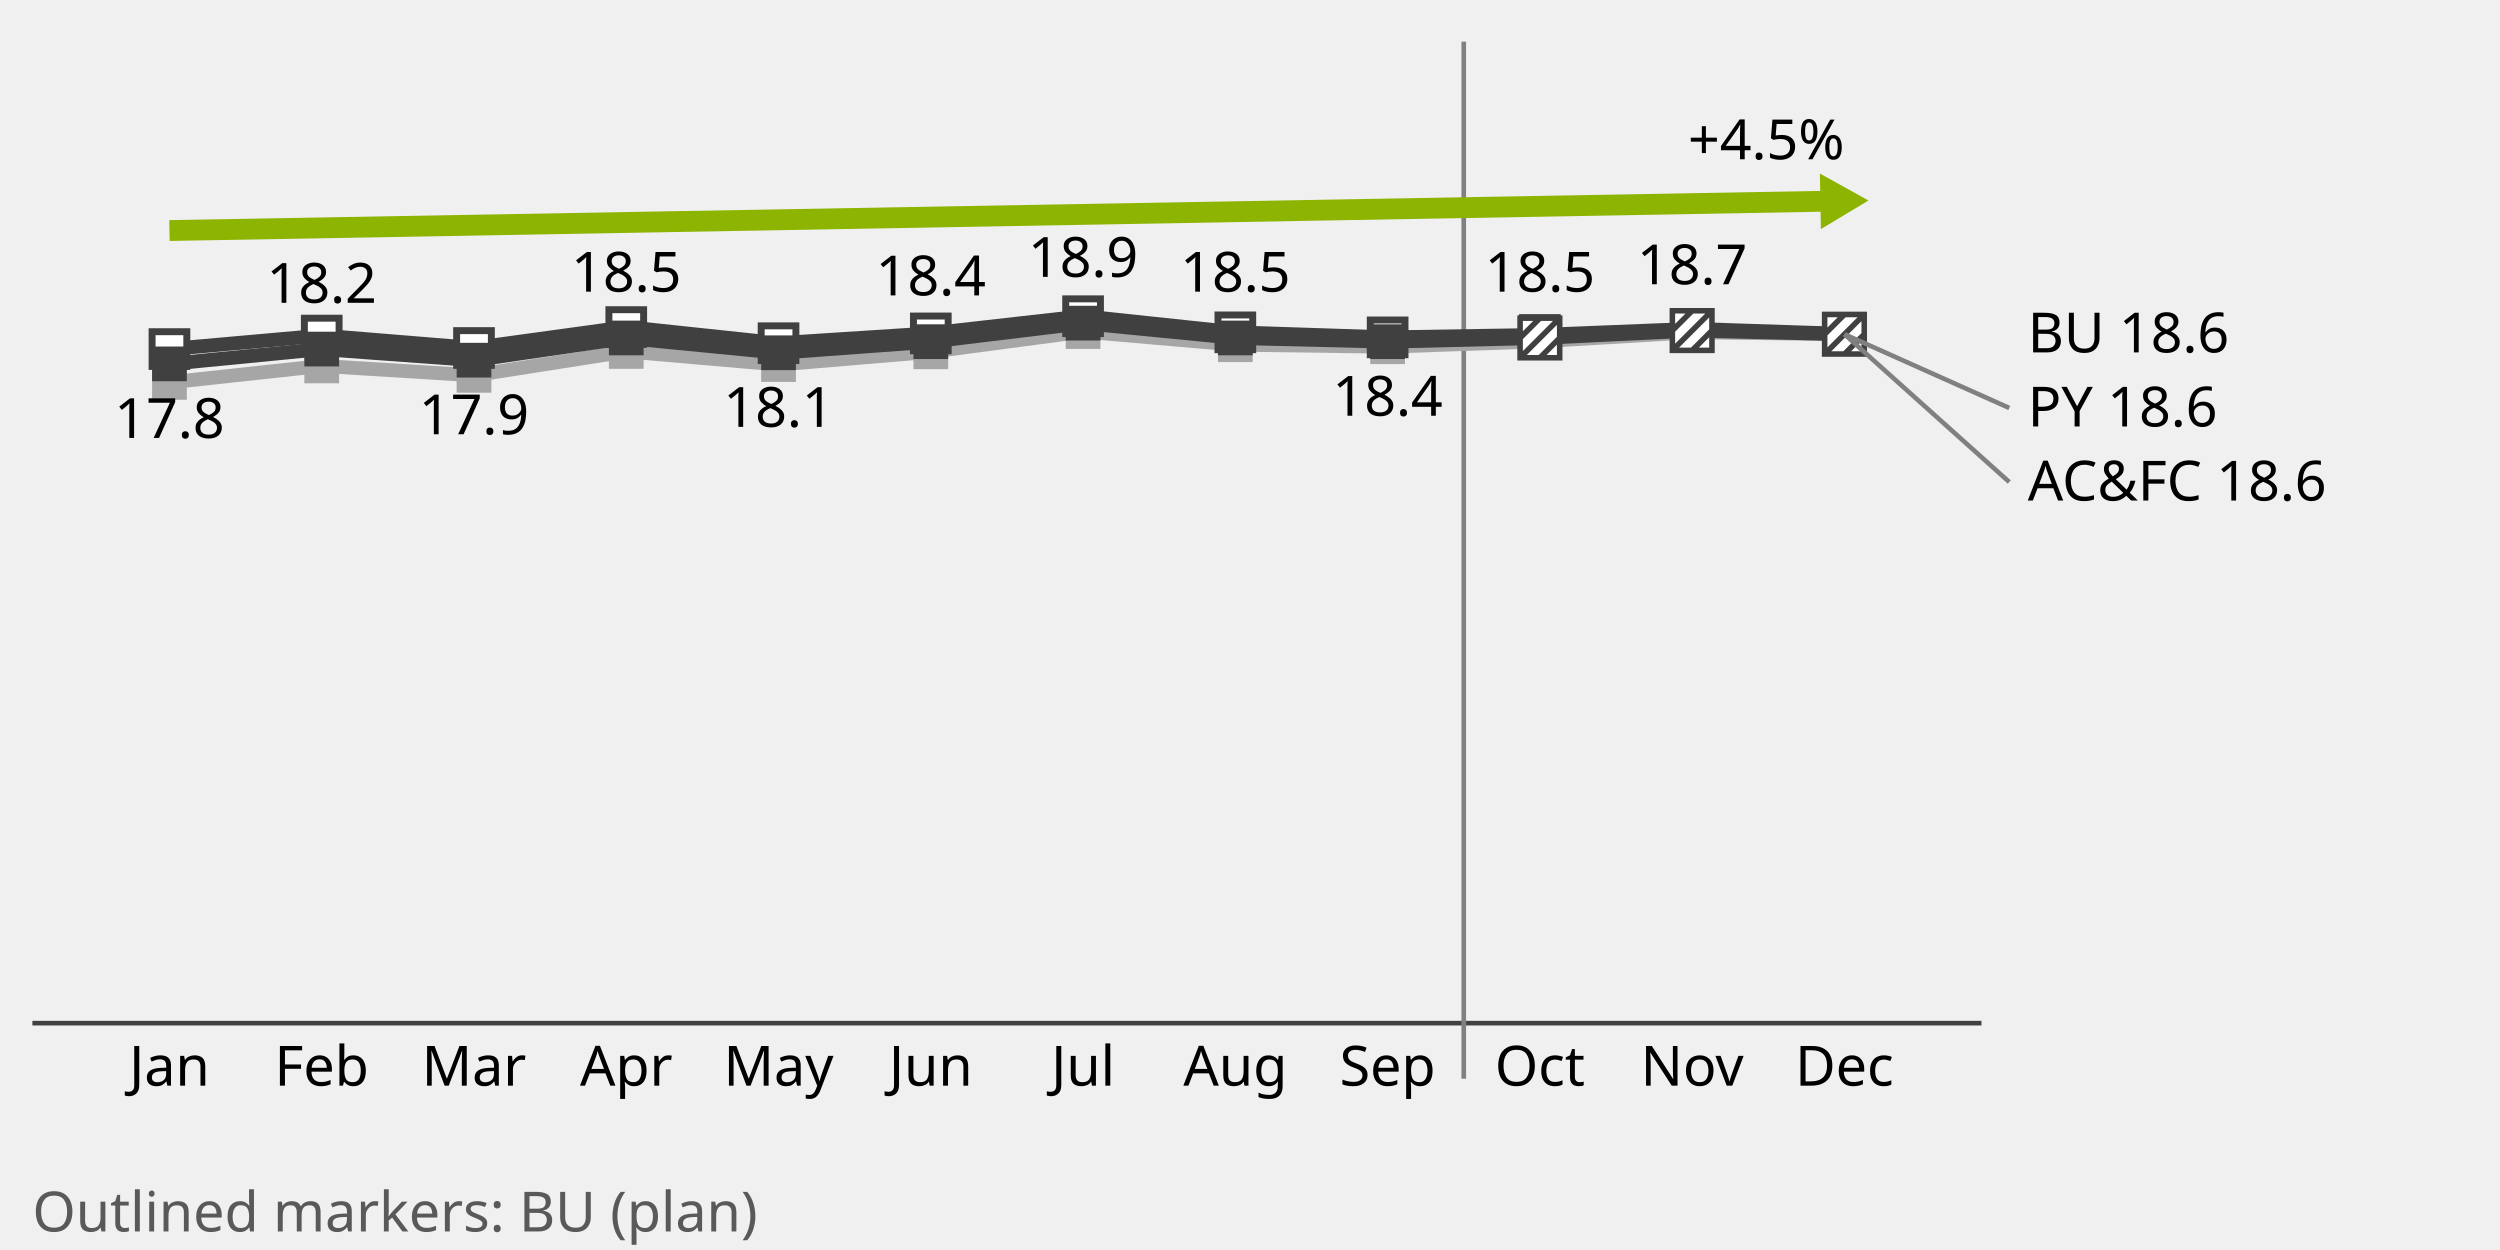
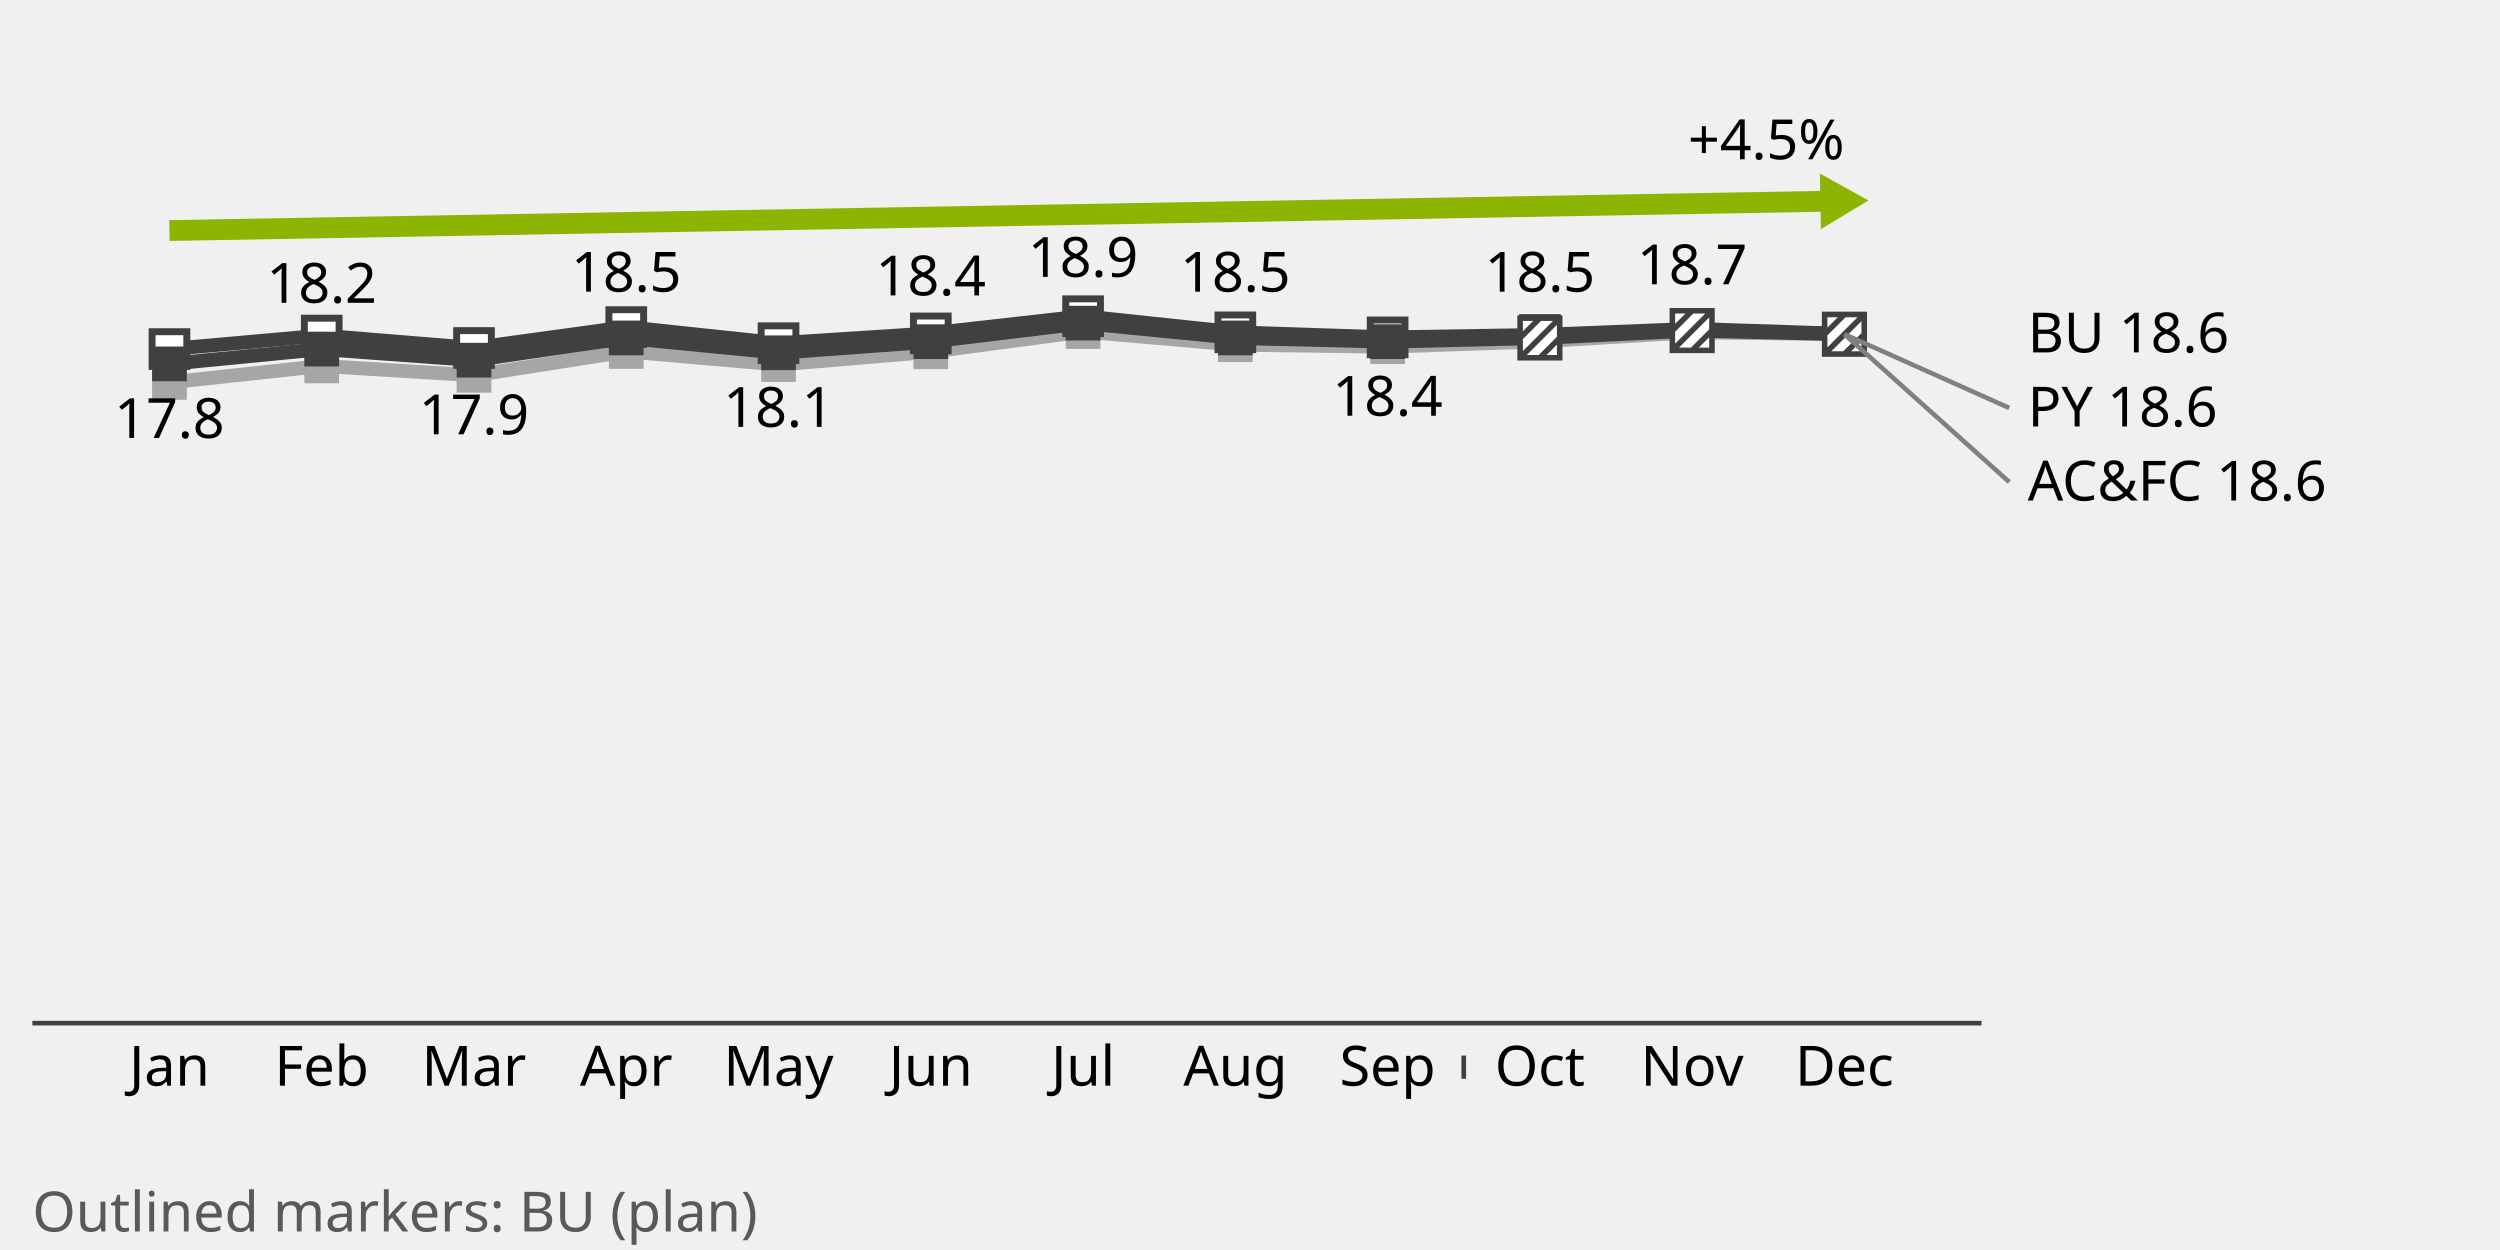
<svg xmlns="http://www.w3.org/2000/svg" version="1.1" class="marks" width="540" height="270" viewBox="0 0 540 270">
  <g fill="none" stroke-miterlimit="4" transform="translate(7,9)">
    <g class="mark-group role-frame root" role="graphics-object" aria-roledescription="group mark container">
      <g transform="translate(0,0)">
        <path class="background" aria-hidden="true" d="M0,0h421v224h-421Z" />
        <g>
          <g class="mark-symbol role-mark layer_0_marks" role="graphics-object" aria-roledescription="symbol mark container">
            <path aria-label="Period: Jan" role="graphics-symbol" aria-roledescription="point" transform="translate(29.60156,224)" d="M2.739,0A2.739,2.739,0,1,1,-2.739,0A2.739,2.739,0,1,1,2.739,0" stroke="#4c78a8" stroke-width="2" opacity="0" />
            <path aria-label="Period: Feb" role="graphics-symbol" aria-roledescription="point" transform="translate(62.49219,224)" d="M2.739,0A2.739,2.739,0,1,1,-2.739,0A2.739,2.739,0,1,1,2.739,0" stroke="#4c78a8" stroke-width="2" opacity="0" />
            <path aria-label="Period: Mar" role="graphics-symbol" aria-roledescription="point" transform="translate(95.38281,224)" d="M2.739,0A2.739,2.739,0,1,1,-2.739,0A2.739,2.739,0,1,1,2.739,0" stroke="#4c78a8" stroke-width="2" opacity="0" />
            <path aria-label="Period: Apr" role="graphics-symbol" aria-roledescription="point" transform="translate(128.2734,224)" d="M2.739,0A2.739,2.739,0,1,1,-2.739,0A2.739,2.739,0,1,1,2.739,0" stroke="#4c78a8" stroke-width="2" opacity="0" />
            <path aria-label="Period: May" role="graphics-symbol" aria-roledescription="point" transform="translate(161.1641,224)" d="M2.739,0A2.739,2.739,0,1,1,-2.739,0A2.739,2.739,0,1,1,2.739,0" stroke="#4c78a8" stroke-width="2" opacity="0" />
            <path aria-label="Period: Jun" role="graphics-symbol" aria-roledescription="point" transform="translate(194.0547,224)" d="M2.739,0A2.739,2.739,0,1,1,-2.739,0A2.739,2.739,0,1,1,2.739,0" stroke="#4c78a8" stroke-width="2" opacity="0" />
            <path aria-label="Period: Jul" role="graphics-symbol" aria-roledescription="point" transform="translate(226.9453,224)" d="M2.739,0A2.739,2.739,0,1,1,-2.739,0A2.739,2.739,0,1,1,2.739,0" stroke="#4c78a8" stroke-width="2" opacity="0" />
            <path aria-label="Period: Aug" role="graphics-symbol" aria-roledescription="point" transform="translate(259.8359,224)" d="M2.739,0A2.739,2.739,0,1,1,-2.739,0A2.739,2.739,0,1,1,2.739,0" stroke="#4c78a8" stroke-width="2" opacity="0" />
            <path aria-label="Period: Sep" role="graphics-symbol" aria-roledescription="point" transform="translate(292.7266,224)" d="M2.739,0A2.739,2.739,0,1,1,-2.739,0A2.739,2.739,0,1,1,2.739,0" stroke="#4c78a8" stroke-width="2" opacity="0" />
            <path aria-label="Period: Oct" role="graphics-symbol" aria-roledescription="point" transform="translate(325.6172,224)" d="M2.739,0A2.739,2.739,0,1,1,-2.739,0A2.739,2.739,0,1,1,2.739,0" stroke="#4c78a8" stroke-width="2" opacity="0" />
            <path aria-label="Period: Nov" role="graphics-symbol" aria-roledescription="point" transform="translate(358.5078,224)" d="M2.739,0A2.739,2.739,0,1,1,-2.739,0A2.739,2.739,0,1,1,2.739,0" stroke="#4c78a8" stroke-width="2" opacity="0" />
            <path aria-label="Period: Dec" role="graphics-symbol" aria-roledescription="point" transform="translate(391.3984,224)" d="M2.739,0A2.739,2.739,0,1,1,-2.739,0A2.739,2.739,0,1,1,2.739,0" stroke="#4c78a8" stroke-width="2" opacity="0" />
          </g>
          <g class="mark-symbol role-mark layer_1_marks" role="graphics-object" aria-roledescription="symbol mark container">
            <path aria-label="Period: Jan" role="graphics-symbol" aria-roledescription="point" transform="translate(29.60156,0)" d="M2.739,0A2.739,2.739,0,1,1,-2.739,0A2.739,2.739,0,1,1,2.739,0" stroke="#4c78a8" stroke-width="2" opacity="0" />
          </g>
          <g class="mark-rect role-mark layer_2_marks" role="graphics-object" aria-roledescription="rect mark container">
            <path aria-label="Period: Jan" role="graphics-symbol" aria-roledescription="bar" d="M13.156,0h32.891v224h-32.891Z" opacity="1" />
            <path aria-label="Period: Feb" role="graphics-symbol" aria-roledescription="bar" d="M46.047,0h32.891v224h-32.891Z" opacity="1" />
            <path aria-label="Period: Mar" role="graphics-symbol" aria-roledescription="bar" d="M78.938,0h32.891v224h-32.891Z" opacity="1" />
            <path aria-label="Period: Apr" role="graphics-symbol" aria-roledescription="bar" d="M111.828,0h32.891v224h-32.891Z" opacity="1" />
            <path aria-label="Period: May" role="graphics-symbol" aria-roledescription="bar" d="M144.719,0h32.891v224h-32.891Z" opacity="1" />
            <path aria-label="Period: Jun" role="graphics-symbol" aria-roledescription="bar" d="M177.609,0h32.891v224h-32.891Z" opacity="1" />
            <path aria-label="Period: Jul" role="graphics-symbol" aria-roledescription="bar" d="M210.5,0h32.891v224h-32.891Z" opacity="1" />
            <path aria-label="Period: Aug" role="graphics-symbol" aria-roledescription="bar" d="M243.391,0h32.891v224h-32.891Z" opacity="1" />
            <path aria-label="Period: Sep" role="graphics-symbol" aria-roledescription="bar" d="M276.281,0h32.891v224h-32.891Z" opacity="1" />
            <path aria-label="Period: Oct" role="graphics-symbol" aria-roledescription="bar" d="M309.172,0h32.891v224h-32.891Z" opacity="1" />
            <path aria-label="Period: Nov" role="graphics-symbol" aria-roledescription="bar" d="M342.062,0h32.891v224h-32.891Z" opacity="1" />
            <path aria-label="Period: Dec" role="graphics-symbol" aria-roledescription="bar" d="M374.953,0h32.891v224h-32.891Z" opacity="1" />
          </g>
          <g class="mark-rule role-mark layer_3_marks" role="graphics-symbol" aria-roledescription="rule mark container">
            <line transform="translate(0,212)" x2="421" y2="0" stroke="#404040" stroke-width="1" />
          </g>
          <g class="mark-rule role-mark layer_4_marks" role="graphics-object" aria-roledescription="rule mark container">
-             <line aria-label="Period: Oct" role="graphics-symbol" aria-roledescription="rule mark" transform="translate(309.1719,0)" x2="0" y2="224" stroke="#808080" stroke-width="1" />
+             <line aria-label="Period: Oct" role="graphics-symbol" aria-roledescription="rule mark" transform="translate(309.1719,219)" x2="0" y2="5" stroke="#404040" stroke-width="1" />
          </g>
          <g class="mark-line role-mark layer_5_marks" role="graphics-object" aria-roledescription="line mark container">
            <path aria-label="Period: Jan; PY: 17.3" role="graphics-symbol" aria-roledescription="line mark" d="M29.602,73.6L62.492,70.04L95.383,72.072L128.273,66.912L161.164,69.744L194.055,66.984L226.945,62.616L259.836,65.456L292.727,65.888L325.617,64.728L358.508,62.76L391.398,63.2" stroke="#A6A6A6" stroke-width="3" />
          </g>
          <g class="mark-symbol role-mark layer_6_marks" role="graphics-object" aria-roledescription="symbol mark container">
            <path aria-label="Period: Jan; PY: 17.3" role="graphics-symbol" aria-roledescription="square" transform="translate(29.60156,73.6)" d="M-3.75,-3.75h7.5v7.5h-7.5Z" fill="#A6A6A6" stroke-width="2" opacity="1" />
            <path aria-label="Period: Feb; PY: 17.745" role="graphics-symbol" aria-roledescription="square" transform="translate(62.49219,70.04)" d="M-3.75,-3.75h7.5v7.5h-7.5Z" fill="#A6A6A6" stroke-width="2" opacity="1" />
            <path aria-label="Period: Mar; PY: 17.491" role="graphics-symbol" aria-roledescription="square" transform="translate(95.38281,72.072)" d="M-3.75,-3.75h7.5v7.5h-7.5Z" fill="#A6A6A6" stroke-width="2" opacity="1" />
            <path aria-label="Period: Apr; PY: 18.136" role="graphics-symbol" aria-roledescription="square" transform="translate(128.2734,66.912)" d="M-3.75,-3.75h7.5v7.5h-7.5Z" fill="#A6A6A6" stroke-width="2" opacity="1" />
            <path aria-label="Period: May; PY: 17.782" role="graphics-symbol" aria-roledescription="square" transform="translate(161.1641,69.744)" d="M-3.75,-3.75h7.5v7.5h-7.5Z" fill="#A6A6A6" stroke-width="2" opacity="1" />
            <path aria-label="Period: Jun; PY: 18.127" role="graphics-symbol" aria-roledescription="square" transform="translate(194.0547,66.984)" d="M-3.75,-3.75h7.5v7.5h-7.5Z" fill="#A6A6A6" stroke-width="2" opacity="1" />
            <path aria-label="Period: Jul; PY: 18.673" role="graphics-symbol" aria-roledescription="square" transform="translate(226.9453,62.616)" d="M-3.75,-3.75h7.5v7.5h-7.5Z" fill="#A6A6A6" stroke-width="2" opacity="1" />
            <path aria-label="Period: Aug; PY: 18.318" role="graphics-symbol" aria-roledescription="square" transform="translate(259.8359,65.456)" d="M-3.75,-3.75h7.5v7.5h-7.5Z" fill="#A6A6A6" stroke-width="2" opacity="1" />
            <path aria-label="Period: Sep; PY: 18.264" role="graphics-symbol" aria-roledescription="square" transform="translate(292.7266,65.888)" d="M-3.75,-3.75h7.5v7.5h-7.5Z" fill="#A6A6A6" stroke-width="2" opacity="1" />
            <path aria-label="Period: Oct; PY: 18.409" role="graphics-symbol" aria-roledescription="square" transform="translate(325.6172,64.728)" d="M-3.75,-3.75h7.5v7.5h-7.5Z" fill="#A6A6A6" stroke-width="2" opacity="1" />
            <path aria-label="Period: Nov; PY: 18.655" role="graphics-symbol" aria-roledescription="square" transform="translate(358.5078,62.76)" d="M-3.75,-3.75h7.5v7.5h-7.5Z" fill="#A6A6A6" stroke-width="2" opacity="1" />
            <path aria-label="Period: Dec; PY: 18.6" role="graphics-symbol" aria-roledescription="square" transform="translate(391.3984,63.2)" d="M-3.75,-3.75h7.5v7.5h-7.5Z" fill="#A6A6A6" stroke-width="2" opacity="1" />
          </g>
          <g class="mark-line role-mark layer_7_marks" role="graphics-object" aria-roledescription="line mark container">
            <path aria-label="Period: Jan; PL: 18.2" role="graphics-symbol" aria-roledescription="line mark" d="M29.602,66.4L62.492,63.48L95.383,66.168L128.273,61.648L161.164,65.136L194.055,63.016L226.945,59.304L259.836,62.784L292.727,63.872L325.617,63.352L358.508,62.04L391.398,63.12" stroke="#404040" stroke-width="3" />
          </g>
          <g class="mark-symbol role-mark layer_8_marks" role="graphics-object" aria-roledescription="symbol mark container">
            <path aria-label="Period: Jan; PL: 18.2" role="graphics-symbol" aria-roledescription="square" transform="translate(29.60156,66.4)" d="M-3.75,-3.75h7.5v7.5h-7.5Z" fill="#FFFFFF" stroke="#404040" stroke-width="1.5" opacity="1" />
            <path aria-label="Period: Feb; PL: 18.565" role="graphics-symbol" aria-roledescription="square" transform="translate(62.49219,63.48)" d="M-3.75,-3.75h7.5v7.5h-7.5Z" fill="#FFFFFF" stroke="#404040" stroke-width="1.5" opacity="1" />
            <path aria-label="Period: Mar; PL: 18.229" role="graphics-symbol" aria-roledescription="square" transform="translate(95.38281,66.168)" d="M-3.75,-3.75h7.5v7.5h-7.5Z" fill="#FFFFFF" stroke="#404040" stroke-width="1.5" opacity="1" />
            <path aria-label="Period: Apr; PL: 18.794" role="graphics-symbol" aria-roledescription="square" transform="translate(128.2734,61.648)" d="M-3.75,-3.75h7.5v7.5h-7.5Z" fill="#FFFFFF" stroke="#404040" stroke-width="1.5" opacity="1" />
            <path aria-label="Period: May; PL: 18.358" role="graphics-symbol" aria-roledescription="square" transform="translate(161.1641,65.136)" d="M-3.75,-3.75h7.5v7.5h-7.5Z" fill="#FFFFFF" stroke="#404040" stroke-width="1.5" opacity="1" />
            <path aria-label="Period: Jun; PL: 18.623" role="graphics-symbol" aria-roledescription="square" transform="translate(194.0547,63.016)" d="M-3.75,-3.75h7.5v7.5h-7.5Z" fill="#FFFFFF" stroke="#404040" stroke-width="1.5" opacity="1" />
            <path aria-label="Period: Jul; PL: 19.087" role="graphics-symbol" aria-roledescription="square" transform="translate(226.9453,59.304)" d="M-3.75,-3.75h7.5v7.5h-7.5Z" fill="#FFFFFF" stroke="#404040" stroke-width="1.5" opacity="1" />
            <path aria-label="Period: Aug; PL: 18.652" role="graphics-symbol" aria-roledescription="square" transform="translate(259.8359,62.784)" d="M-3.75,-3.75h7.5v7.5h-7.5Z" fill="#FFFFFF" stroke="#404040" stroke-width="1.5" opacity="1" />
            <path aria-label="Period: Sep; PL: 18.516" role="graphics-symbol" aria-roledescription="square" transform="translate(292.7266,63.872)" d="M-3.75,-3.75h7.5v7.5h-7.5Z" fill="#FFFFFF" stroke="#404040" stroke-width="1.5" opacity="1" />
            <path aria-label="Period: Oct; PL: 18.581" role="graphics-symbol" aria-roledescription="square" transform="translate(325.6172,63.352)" d="M-3.75,-3.75h7.5v7.5h-7.5Z" fill="#FFFFFF" stroke="#404040" stroke-width="1.5" opacity="1" />
            <path aria-label="Period: Nov; PL: 18.745" role="graphics-symbol" aria-roledescription="square" transform="translate(358.5078,62.04)" d="M-3.75,-3.75h7.5v7.5h-7.5Z" fill="#FFFFFF" stroke="#404040" stroke-width="1.5" opacity="1" />
            <path aria-label="Period: Dec; PL: 18.61" role="graphics-symbol" aria-roledescription="square" transform="translate(391.3984,63.12)" d="M-3.75,-3.75h7.5v7.5h-7.5Z" fill="#FFFFFF" stroke="#404040" stroke-width="1.5" opacity="1" />
          </g>
          <g class="mark-line role-mark layer_9_marks" role="graphics-object" aria-roledescription="line mark container">
            <path aria-label="Period: Jan" role="graphics-symbol" aria-roledescription="line mark" d="M29.602,69.6L62.492,66.4L95.383,68.8L128.273,64L161.164,67.2L194.055,64.8L226.945,60.8L259.836,64L292.727,64.8L325.617,64L358.508,62.4L391.398,63.2" stroke="#404040" stroke-width="3" />
          </g>
          <g class="mark-symbol role-mark layer_10_marks" role="graphics-object" aria-roledescription="symbol mark container">
            <path aria-label="Period: Jan; AC/FC: 17.8; PY: 17.3; Plan: BU: 18.2" role="graphics-symbol" aria-roledescription="square" transform="translate(29.60156,69.6)" d="M-3.75,-3.75h7.5v7.5h-7.5Z" fill="#404040" stroke-width="2" opacity="1" />
            <path aria-label="Period: Feb; AC/FC: 18.2; PY: 17.7; Plan: BU: 18.6" role="graphics-symbol" aria-roledescription="square" transform="translate(62.49219,66.4)" d="M-3.75,-3.75h7.5v7.5h-7.5Z" fill="#404040" stroke-width="2" opacity="1" />
            <path aria-label="Period: Mar; AC/FC: 17.9; PY: 17.5; Plan: BU: 18.2" role="graphics-symbol" aria-roledescription="square" transform="translate(95.38281,68.8)" d="M-3.75,-3.75h7.5v7.5h-7.5Z" fill="#404040" stroke-width="2" opacity="1" />
            <path aria-label="Period: Apr; AC/FC: 18.5; PY: 18.1; Plan: BU: 18.8" role="graphics-symbol" aria-roledescription="square" transform="translate(128.2734,64)" d="M-3.75,-3.75h7.5v7.5h-7.5Z" fill="#404040" stroke-width="2" opacity="1" />
            <path aria-label="Period: May; AC/FC: 18.1; PY: 17.8; Plan: BU: 18.4" role="graphics-symbol" aria-roledescription="square" transform="translate(161.1641,67.2)" d="M-3.75,-3.75h7.5v7.5h-7.5Z" fill="#404040" stroke-width="2" opacity="1" />
            <path aria-label="Period: Jun; AC/FC: 18.4; PY: 18.1; Plan: BU: 18.6" role="graphics-symbol" aria-roledescription="square" transform="translate(194.0547,64.8)" d="M-3.75,-3.75h7.5v7.5h-7.5Z" fill="#404040" stroke-width="2" opacity="1" />
            <path aria-label="Period: Jul; AC/FC: 18.9; PY: 18.7; Plan: BU: 19.1" role="graphics-symbol" aria-roledescription="square" transform="translate(226.9453,60.8)" d="M-3.75,-3.75h7.5v7.5h-7.5Z" fill="#404040" stroke-width="2" opacity="1" />
            <path aria-label="Period: Aug; AC/FC: 18.5; PY: 18.3; Plan: BU: 18.7" role="graphics-symbol" aria-roledescription="square" transform="translate(259.8359,64)" d="M-3.75,-3.75h7.5v7.5h-7.5Z" fill="#404040" stroke-width="2" opacity="1" />
            <path aria-label="Period: Sep; AC/FC: 18.4; PY: 18.3; Plan: BU: 18.5" role="graphics-symbol" aria-roledescription="square" transform="translate(292.7266,64.8)" d="M-3.75,-3.75h7.5v7.5h-7.5Z" fill="#404040" stroke-width="2" opacity="1" />
          </g>
          <g class="mark-symbol role-mark layer_11_marks" role="graphics-object" aria-roledescription="symbol mark container">
            <path aria-label="Period: Oct; FC: 18.5; PY: 18.4; Plan: BU: 18.6" role="graphics-symbol" aria-roledescription="point" transform="translate(325.6172,64)" d="M-4.276,-4.276L4.276,-4.276L4.276,4.276L-4.276,4.276ZM-4.276,0L0,-4.276M-4.276,4.276L4.276,-4.276M0,4.276L4.276,0" fill="#FFFFFF" fill-opacity="1" stroke="#404040" stroke-width="1.2" opacity="1" />
            <path aria-label="Period: Nov; FC: 18.7; PY: 18.7; Plan: BU: 18.7" role="graphics-symbol" aria-roledescription="point" transform="translate(358.5078,62.4)" d="M-4.276,-4.276L4.276,-4.276L4.276,4.276L-4.276,4.276ZM-4.276,0L0,-4.276M-4.276,4.276L4.276,-4.276M0,4.276L4.276,0" fill="#FFFFFF" fill-opacity="1" stroke="#404040" stroke-width="1.2" opacity="1" />
            <path aria-label="Period: Dec; FC: 18.6; PY: 18.6; Plan: BU: 18.6" role="graphics-symbol" aria-roledescription="point" transform="translate(391.3984,63.2)" d="M-4.276,-4.276L4.276,-4.276L4.276,4.276L-4.276,4.276ZM-4.276,0L0,-4.276M-4.276,4.276L4.276,-4.276M0,4.276L4.276,0" fill="#FFFFFF" fill-opacity="1" stroke="#404040" stroke-width="1.2" opacity="1" />
          </g>
          <g class="mark-text role-mark layer_12_marks" role="graphics-object" aria-roledescription="text mark container">
            <text aria-label="Period: Jan" role="graphics-symbol" aria-roledescription="text mark" text-anchor="middle" transform="translate(29.60156,85.6)" font-family="Segoe UI" font-size="12px" fill="#000000">17.8</text>
            <text aria-label="Period: Feb" role="graphics-symbol" aria-roledescription="text mark" text-anchor="middle" transform="translate(62.49219,56.4)" font-family="Segoe UI" font-size="12px" fill="#000000">18.2</text>
            <text aria-label="Period: Mar" role="graphics-symbol" aria-roledescription="text mark" text-anchor="middle" transform="translate(95.38281,84.8)" font-family="Segoe UI" font-size="12px" fill="#000000">17.9</text>
            <text aria-label="Period: Apr" role="graphics-symbol" aria-roledescription="text mark" text-anchor="middle" transform="translate(128.2734,54)" font-family="Segoe UI" font-size="12px" fill="#000000">18.5</text>
            <text aria-label="Period: May" role="graphics-symbol" aria-roledescription="text mark" text-anchor="middle" transform="translate(161.1641,83.2)" font-family="Segoe UI" font-size="12px" fill="#000000">18.1</text>
            <text aria-label="Period: Jun" role="graphics-symbol" aria-roledescription="text mark" text-anchor="middle" transform="translate(194.0547,54.8)" font-family="Segoe UI" font-size="12px" fill="#000000">18.4</text>
            <text aria-label="Period: Jul" role="graphics-symbol" aria-roledescription="text mark" text-anchor="middle" transform="translate(226.9453,50.8)" font-family="Segoe UI" font-size="12px" fill="#000000">18.9</text>
            <text aria-label="Period: Aug" role="graphics-symbol" aria-roledescription="text mark" text-anchor="middle" transform="translate(259.8359,54)" font-family="Segoe UI" font-size="12px" fill="#000000">18.5</text>
            <text aria-label="Period: Sep" role="graphics-symbol" aria-roledescription="text mark" text-anchor="middle" transform="translate(292.7266,80.8)" font-family="Segoe UI" font-size="12px" fill="#000000">18.4</text>
            <text aria-label="Period: Oct" role="graphics-symbol" aria-roledescription="text mark" text-anchor="middle" transform="translate(325.6172,54)" font-family="Segoe UI" font-size="12px" fill="#000000">18.5</text>
            <text aria-label="Period: Nov" role="graphics-symbol" aria-roledescription="text mark" text-anchor="middle" transform="translate(358.5078,52.4)" font-family="Segoe UI" font-size="12px" fill="#000000">18.7</text>
          </g>
          <g class="mark-rule role-mark layer_13_layer_0_marks" role="graphics-object" aria-roledescription="rule mark container">
            <line aria-label="Period: Dec" role="graphics-symbol" aria-roledescription="rule mark" transform="translate(391.3984,63.2)" x2="35.602" y2="31.92" stroke="#808080" stroke-width="1" opacity="1" />
            <line aria-label="Period: Dec" role="graphics-symbol" aria-roledescription="rule mark" transform="translate(391.3984,63.2)" x2="35.602" y2="15.92" stroke="#808080" stroke-width="1" opacity="1" />
            <line aria-label="Period: Dec" role="graphics-symbol" aria-roledescription="rule mark" transform="translate(391.3984,63.12)" x2="35.602" y2="0" stroke="#808080" stroke-width="1" opacity="0" />
          </g>
          <g class="mark-text role-mark layer_13_layer_1_marks" role="graphics-object" aria-roledescription="text mark container">
            <text text-anchor="start" transform="translate(431,99.12)" font-family="Segoe UI" font-size="12px" fill="#000000">AC&amp;FC 18.6</text>
            <text text-anchor="start" transform="translate(431,83.12)" font-family="Segoe UI" font-size="12px" fill="#000000">PY 18.6</text>
            <text text-anchor="start" transform="translate(431,67.12)" font-family="Segoe UI" font-size="12px" fill="#000000">BU 18.6</text>
          </g>
          <g class="mark-rule role-mark layer_14_marks" role="graphics-object" aria-roledescription="rule mark container">
            <line aria-label="Period: Dec" role="graphics-symbol" aria-roledescription="rule mark" transform="translate(29.60156,40.79491)" x2="361.797" y2="-6.4" stroke="#8CB400" stroke-width="4.5" stroke-linecap="butt" />
          </g>
          <g class="mark-symbol role-mark layer_15_marks" role="graphics-object" aria-roledescription="symbol mark container">
            <path aria-label="Period: Dec" role="graphics-symbol" aria-roledescription="point" transform="translate(391.3984,34.39491) rotate(-1.013427)" d="M5.196,0L-5.196,-6L-5.196,6Z" fill="#8CB400" stroke-width="2" opacity="1" />
          </g>
          <g class="mark-text role-mark layer_16_marks" role="graphics-object" aria-roledescription="text mark container">
            <text aria-label="Period: Dec" role="graphics-symbol" aria-roledescription="text mark" text-anchor="end" transform="translate(391.3984,25.39491)" font-family="Segoe UI" font-size="12px" fill="#000000">+4.5%</text>
          </g>
          <g class="mark-text role-mark layer_17_marks" role="graphics-object" aria-roledescription="text mark container">
            <text text-anchor="start" transform="translate(0,257)" font-family="Segoe UI" font-size="12px" fill="#595959">Outlined markers: BU (plan)</text>
          </g>
          <g class="mark-group role-axis" role="graphics-symbol" aria-roledescription="axis" aria-label="X-axis for a discrete scale with 12 values: Jan, Feb, Mar, Apr, May, ending with Dec">
            <g transform="translate(0.5,212.5)">
              <path class="background" aria-hidden="true" d="M0,0h0v0h0Z" pointer-events="none" />
              <g>
                <g class="mark-text role-axis-label" pointer-events="none">
                  <text text-anchor="middle" transform="translate(29.10156,13)" font-family="Segoe UI" font-size="12px" fill="#000000" opacity="1">Jan</text>
                  <text text-anchor="middle" transform="translate(61.99219,13)" font-family="Segoe UI" font-size="12px" fill="#000000" opacity="1">Feb</text>
                  <text text-anchor="middle" transform="translate(94.88281,13)" font-family="Segoe UI" font-size="12px" fill="#000000" opacity="1">Mar</text>
                  <text text-anchor="middle" transform="translate(127.7734,13)" font-family="Segoe UI" font-size="12px" fill="#000000" opacity="1">Apr</text>
                  <text text-anchor="middle" transform="translate(160.6641,13)" font-family="Segoe UI" font-size="12px" fill="#000000" opacity="1">May</text>
                  <text text-anchor="middle" transform="translate(193.5547,13)" font-family="Segoe UI" font-size="12px" fill="#000000" opacity="1">Jun</text>
                  <text text-anchor="middle" transform="translate(226.4453,13)" font-family="Segoe UI" font-size="12px" fill="#000000" opacity="1">Jul</text>
                  <text text-anchor="middle" transform="translate(259.3359,13)" font-family="Segoe UI" font-size="12px" fill="#000000" opacity="1">Aug</text>
                  <text text-anchor="middle" transform="translate(292.2266,13)" font-family="Segoe UI" font-size="12px" fill="#000000" opacity="1">Sep</text>
                  <text text-anchor="middle" transform="translate(325.1172,13)" font-family="Segoe UI" font-size="12px" fill="#000000" opacity="1">Oct</text>
                  <text text-anchor="middle" transform="translate(358.0078,13)" font-family="Segoe UI" font-size="12px" fill="#000000" opacity="1">Nov</text>
                  <text text-anchor="middle" transform="translate(390.8984,13)" font-family="Segoe UI" font-size="12px" fill="#000000" opacity="1">Dec</text>
                </g>
              </g>
              <path class="foreground" aria-hidden="true" d="" pointer-events="none" display="none" />
            </g>
          </g>
        </g>
        <path class="foreground" aria-hidden="true" d="" display="none" />
      </g>
    </g>
  </g>
</svg>
